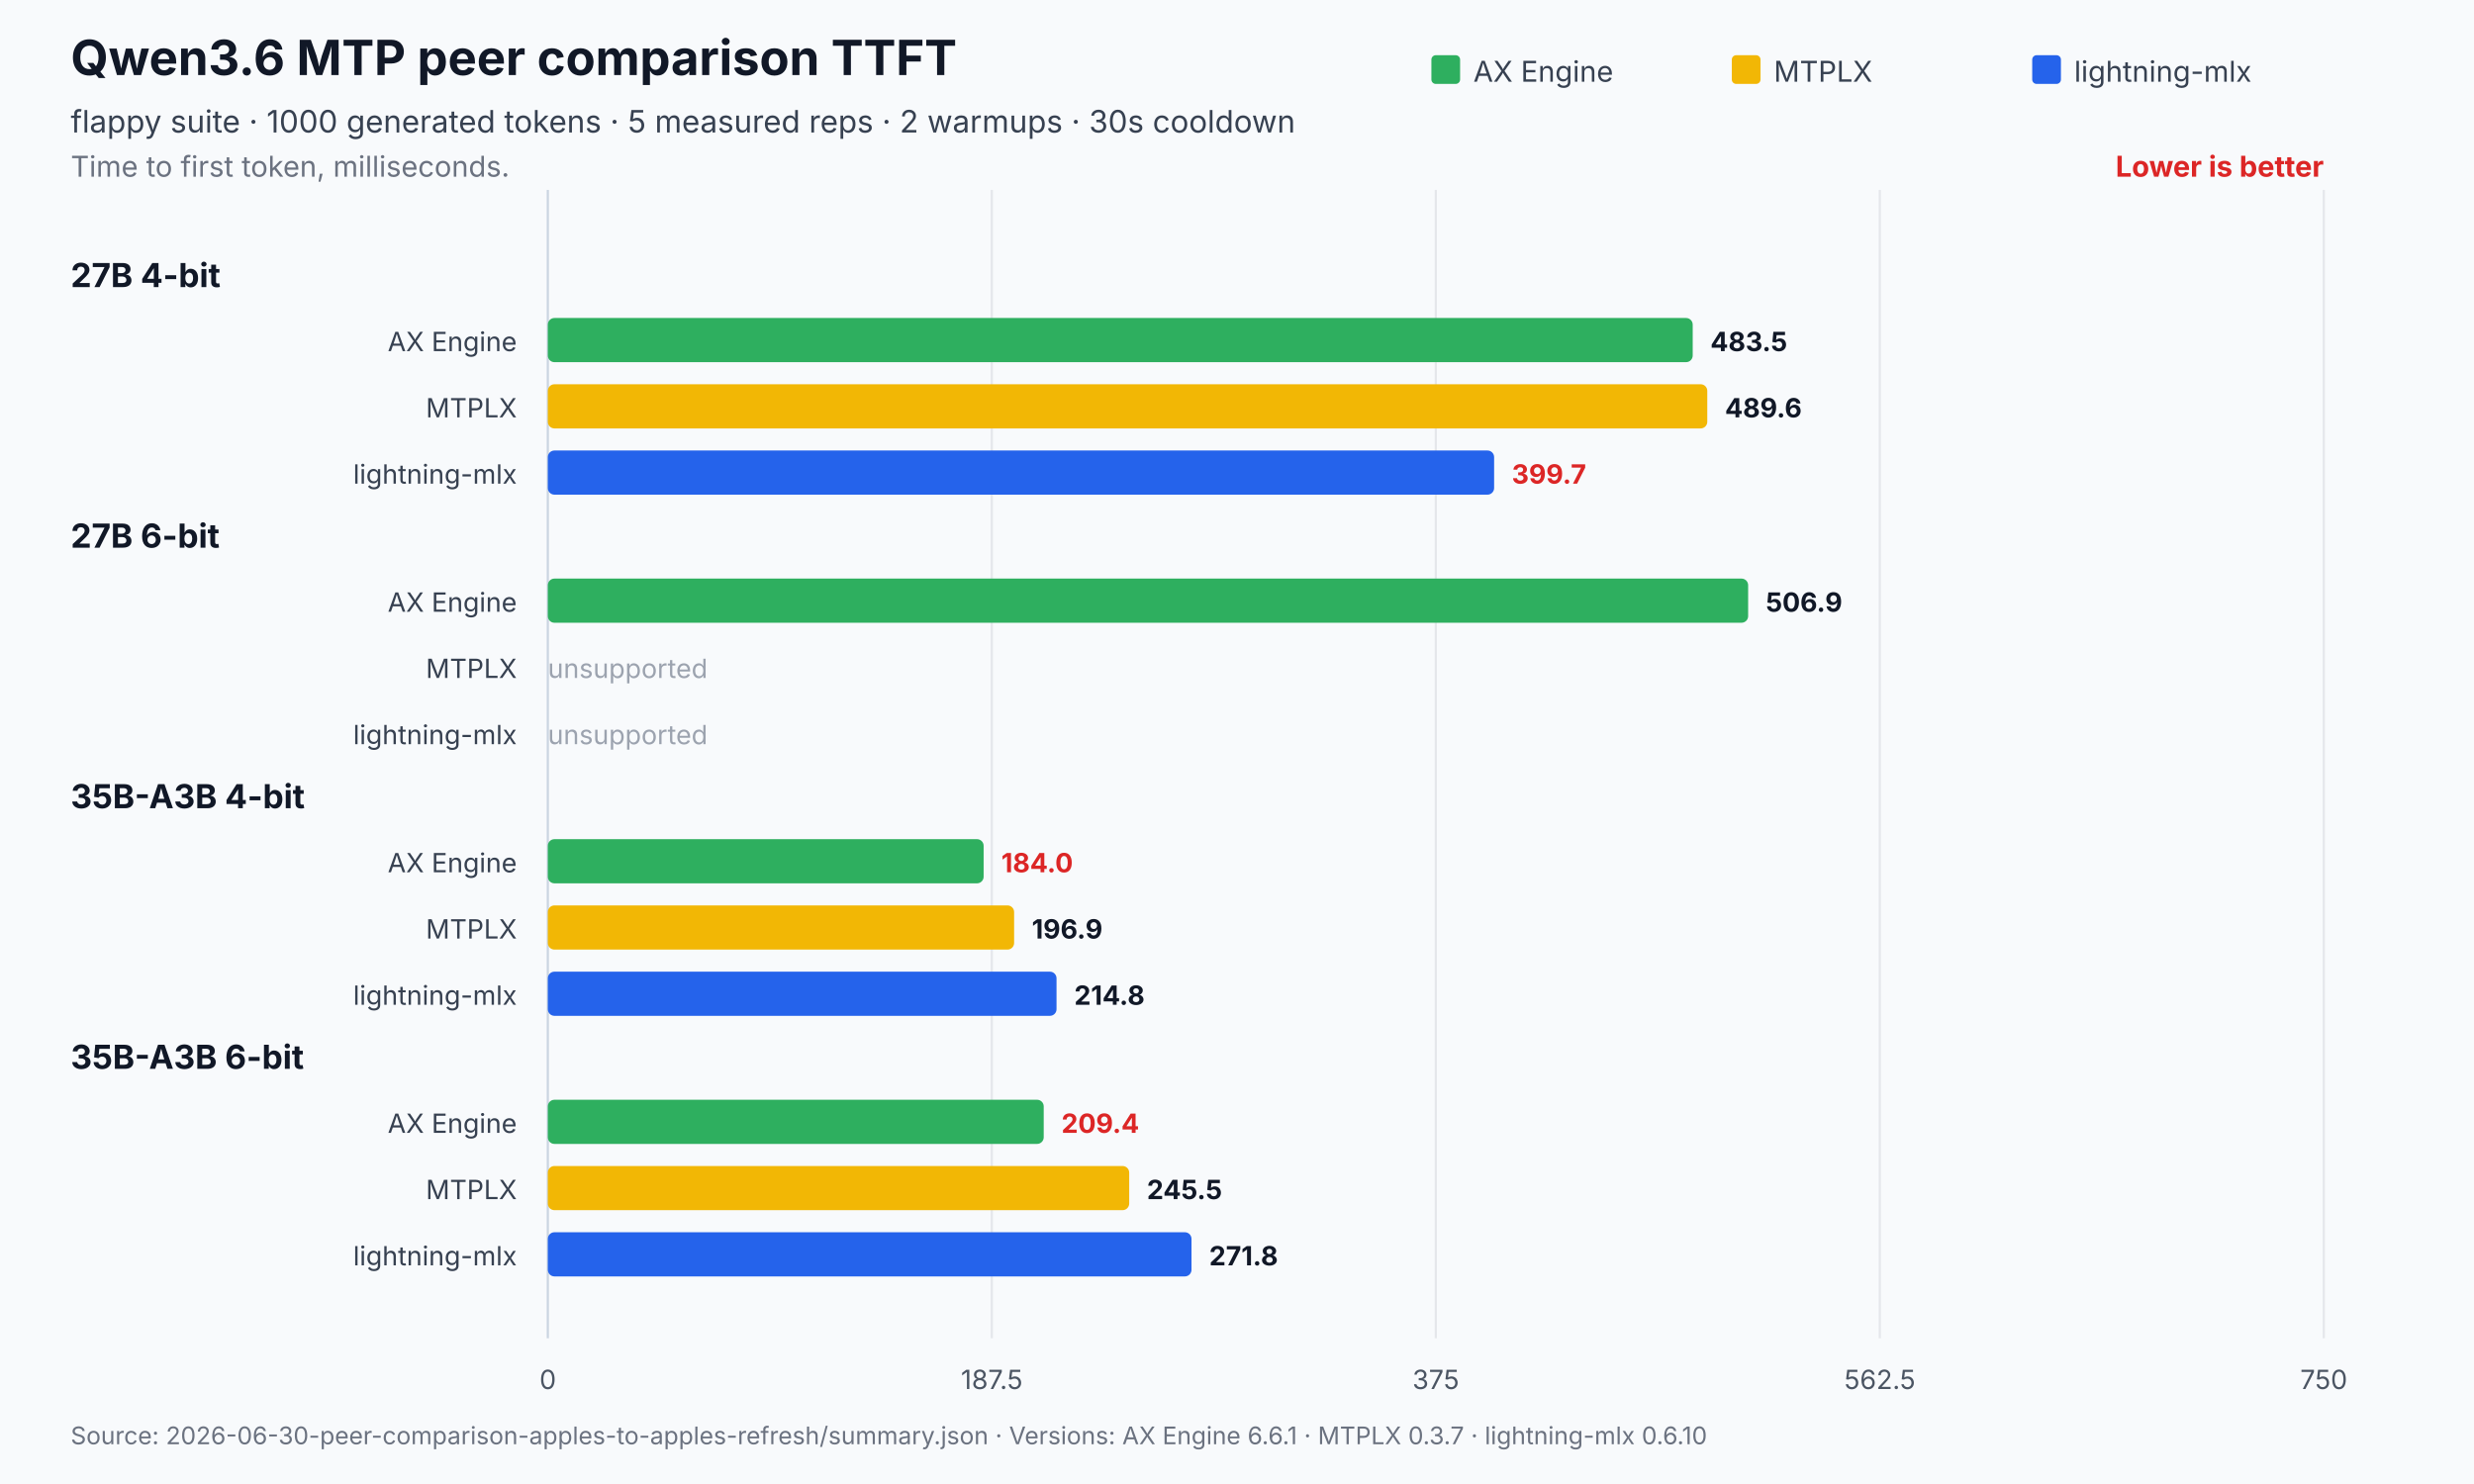
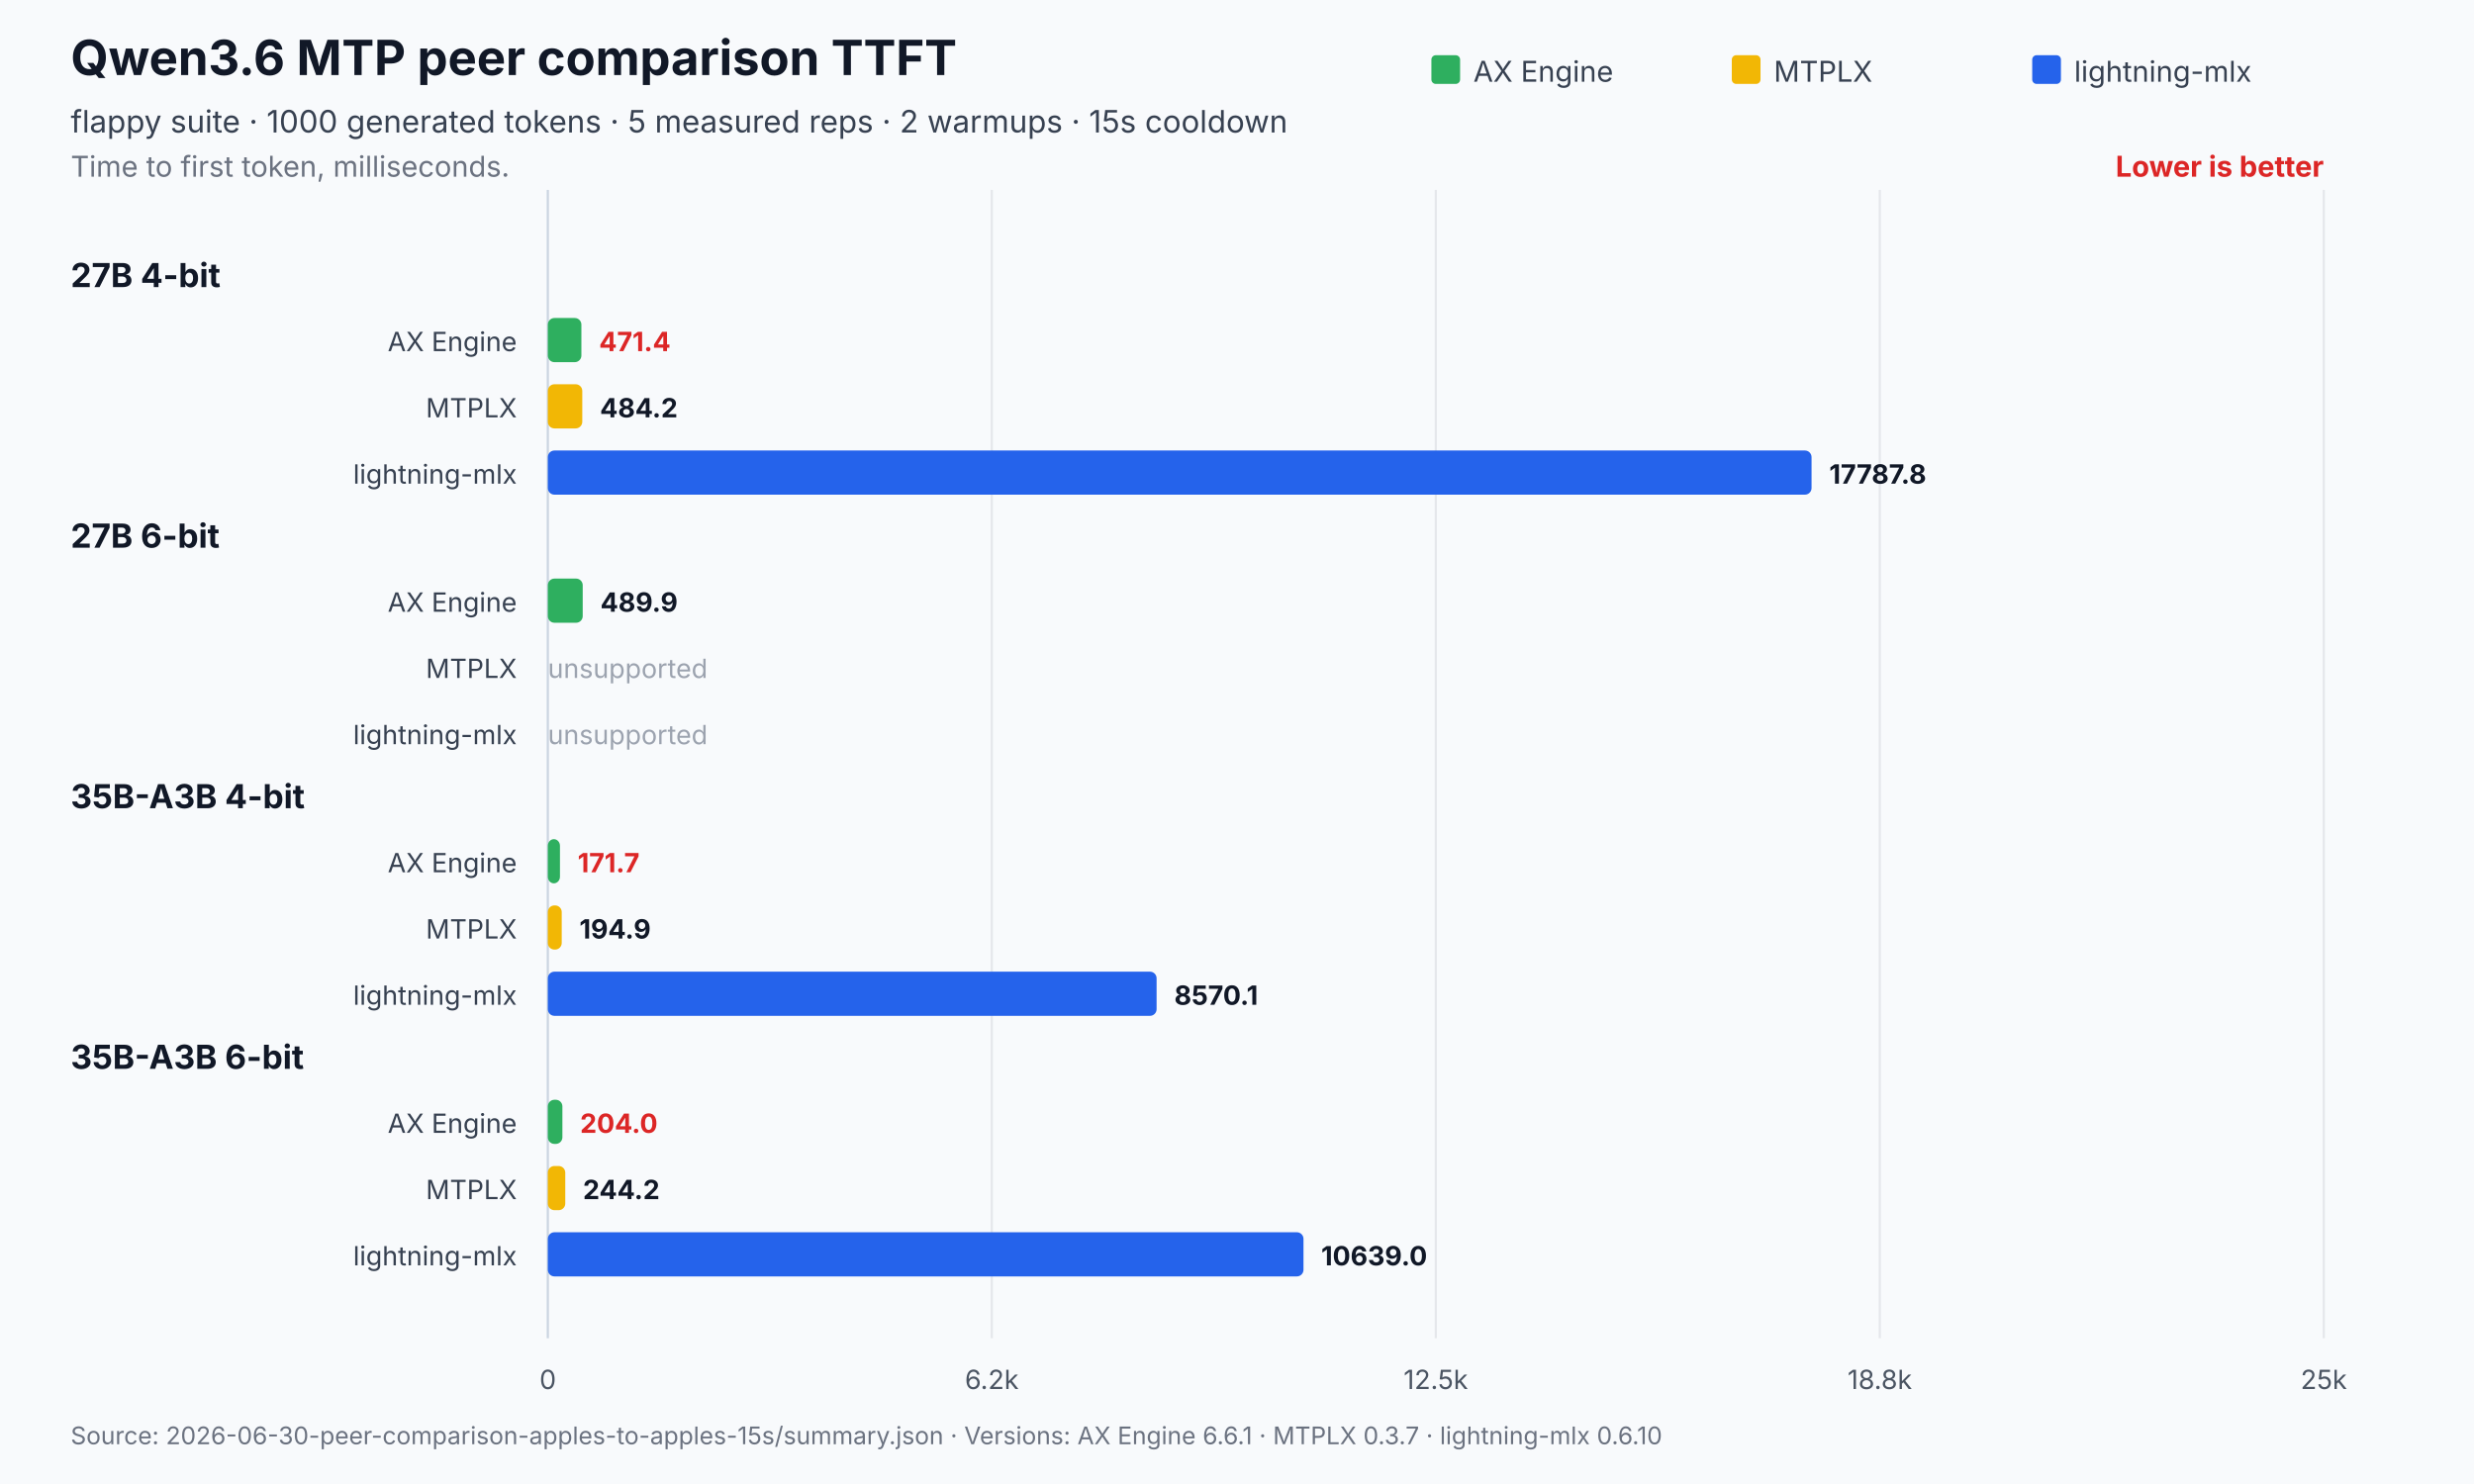
<svg xmlns="http://www.w3.org/2000/svg" width="1120" height="672" viewBox="0 0 1120 672" role="img" aria-labelledby="title desc">
  <rect width="1120" height="672" fill="#f8fafc" />
  <text x="32" y="34" font-family="Inter,Segoe UI,Arial,sans-serif" font-size="22" font-weight="700" fill="#111827">Qwen3.6 MTP peer comparison TTFT</text>
-   <text x="32" y="60" font-family="Inter,Segoe UI,Arial,sans-serif" font-size="14" fill="#374151">flappy suite · 1000 generated tokens · 5 measured reps · 2 warmups · 30s cooldown</text>
+   <text x="32" y="60" font-family="Inter,Segoe UI,Arial,sans-serif" font-size="14" fill="#374151">flappy suite · 1000 generated tokens · 5 measured reps · 2 warmups · 15s cooldown</text>
  <text x="32" y="80" font-family="Inter,Segoe UI,Arial,sans-serif" font-size="13" fill="#6b7280">Time to first token, milliseconds.</text>
  <text x="1052.0" y="80" text-anchor="end" font-family="Inter,Segoe UI,Arial,sans-serif" font-size="13" font-weight="700" fill="#dc2626">Lower is better</text>
  <line x1="248.0" y1="86.0" x2="248.0" y2="606" stroke="#cbd5e1" stroke-width="1" />
  <text x="248.0" y="629" text-anchor="middle" font-family="Inter,Segoe UI,Arial,sans-serif" font-size="12" fill="#4b5563">0</text>
  <line x1="449.0" y1="86.0" x2="449.0" y2="606" stroke="#e5e7eb" stroke-width="1" />
-   <text x="449.0" y="629" text-anchor="middle" font-family="Inter,Segoe UI,Arial,sans-serif" font-size="12" fill="#4b5563">187.5</text>
+   <text x="449.0" y="629" text-anchor="middle" font-family="Inter,Segoe UI,Arial,sans-serif" font-size="12" fill="#4b5563">6.2k</text>
  <line x1="650.0" y1="86.0" x2="650.0" y2="606" stroke="#e5e7eb" stroke-width="1" />
-   <text x="650.0" y="629" text-anchor="middle" font-family="Inter,Segoe UI,Arial,sans-serif" font-size="12" fill="#4b5563">375</text>
+   <text x="650.0" y="629" text-anchor="middle" font-family="Inter,Segoe UI,Arial,sans-serif" font-size="12" fill="#4b5563">12.5k</text>
  <line x1="851.0" y1="86.0" x2="851.0" y2="606" stroke="#e5e7eb" stroke-width="1" />
-   <text x="851.0" y="629" text-anchor="middle" font-family="Inter,Segoe UI,Arial,sans-serif" font-size="12" fill="#4b5563">562.5</text>
+   <text x="851.0" y="629" text-anchor="middle" font-family="Inter,Segoe UI,Arial,sans-serif" font-size="12" fill="#4b5563">18.8k</text>
  <line x1="1052.0" y1="86.0" x2="1052.0" y2="606" stroke="#e5e7eb" stroke-width="1" />
-   <text x="1052.0" y="629" text-anchor="middle" font-family="Inter,Segoe UI,Arial,sans-serif" font-size="12" fill="#4b5563">750</text>
+   <text x="1052.0" y="629" text-anchor="middle" font-family="Inter,Segoe UI,Arial,sans-serif" font-size="12" fill="#4b5563">25k</text>
  <rect x="648.0" y="25" width="13" height="13" rx="2" fill="#2eaf5f" />
  <text x="667.0" y="37" font-family="Inter,Segoe UI,Arial,sans-serif" font-size="13" fill="#374151">AX Engine</text>
  <rect x="784.0" y="25" width="13" height="13" rx="2" fill="#f2b705" />
  <text x="803.0" y="37" font-family="Inter,Segoe UI,Arial,sans-serif" font-size="13" fill="#374151">MTPLX</text>
  <rect x="920.0" y="25" width="13" height="13" rx="2" fill="#2563eb" />
  <text x="939.0" y="37" font-family="Inter,Segoe UI,Arial,sans-serif" font-size="13" fill="#374151">lightning-mlx</text>
  <text x="32" y="130.0" font-family="Inter,Segoe UI,Arial,sans-serif" font-size="15" font-weight="700" fill="#111827">27B 4-bit</text>
  <text x="234.0" y="159.0" text-anchor="end" font-family="Inter,Segoe UI,Arial,sans-serif" font-size="12" fill="#374151">AX Engine</text>
-   <rect x="248.0" y="144.0" width="518.3" height="20.0" rx="3" fill="#2eaf5f" />
-   <text x="774.3" y="159.0" font-family="Inter,Segoe UI,Arial,sans-serif" font-size="12" font-weight="700" fill="#111827">483.5</text>
+   <rect x="248.0" y="144.0" width="15.2" height="20.0" rx="3" fill="#2eaf5f" />
+   <text x="271.2" y="159.0" font-family="Inter,Segoe UI,Arial,sans-serif" font-size="12" font-weight="700" fill="#dc2626">471.4</text>
  <text x="234.0" y="189.0" text-anchor="end" font-family="Inter,Segoe UI,Arial,sans-serif" font-size="12" fill="#374151">MTPLX</text>
-   <rect x="248.0" y="174.0" width="524.9" height="20.0" rx="3" fill="#f2b705" />
-   <text x="780.9" y="189.0" font-family="Inter,Segoe UI,Arial,sans-serif" font-size="12" font-weight="700" fill="#111827">489.6</text>
+   <rect x="248.0" y="174.0" width="15.6" height="20.0" rx="3" fill="#f2b705" />
+   <text x="271.6" y="189.0" font-family="Inter,Segoe UI,Arial,sans-serif" font-size="12" font-weight="700" fill="#111827">484.2</text>
  <text x="234.0" y="219.0" text-anchor="end" font-family="Inter,Segoe UI,Arial,sans-serif" font-size="12" fill="#374151">lightning-mlx</text>
-   <rect x="248.0" y="204.0" width="428.4" height="20.0" rx="3" fill="#2563eb" />
-   <text x="684.4" y="219.0" font-family="Inter,Segoe UI,Arial,sans-serif" font-size="12" font-weight="700" fill="#dc2626">399.7</text>
+   <rect x="248.0" y="204.0" width="572.1" height="20.0" rx="3" fill="#2563eb" />
+   <text x="828.1" y="219.0" font-family="Inter,Segoe UI,Arial,sans-serif" font-size="12" font-weight="700" fill="#111827">17787.8</text>
  <text x="32" y="248.0" font-family="Inter,Segoe UI,Arial,sans-serif" font-size="15" font-weight="700" fill="#111827">27B 6-bit</text>
  <text x="234.0" y="277.0" text-anchor="end" font-family="Inter,Segoe UI,Arial,sans-serif" font-size="12" fill="#374151">AX Engine</text>
-   <rect x="248.0" y="262.0" width="543.4" height="20.0" rx="3" fill="#2eaf5f" />
-   <text x="799.4" y="277.0" font-family="Inter,Segoe UI,Arial,sans-serif" font-size="12" font-weight="700" fill="#111827">506.9</text>
+   <rect x="248.0" y="262.0" width="15.8" height="20.0" rx="3" fill="#2eaf5f" />
+   <text x="271.8" y="277.0" font-family="Inter,Segoe UI,Arial,sans-serif" font-size="12" font-weight="700" fill="#111827">489.9</text>
  <text x="234.0" y="307.0" text-anchor="end" font-family="Inter,Segoe UI,Arial,sans-serif" font-size="12" fill="#374151">MTPLX</text>
  <text x="248.0" y="307.0" font-family="Inter,Segoe UI,Arial,sans-serif" font-size="12" fill="#9ca3af">unsupported</text>
  <text x="234.0" y="337.0" text-anchor="end" font-family="Inter,Segoe UI,Arial,sans-serif" font-size="12" fill="#374151">lightning-mlx</text>
  <text x="248.0" y="337.0" font-family="Inter,Segoe UI,Arial,sans-serif" font-size="12" fill="#9ca3af">unsupported</text>
  <text x="32" y="366.0" font-family="Inter,Segoe UI,Arial,sans-serif" font-size="15" font-weight="700" fill="#111827">35B-A3B 4-bit</text>
  <text x="234.0" y="395.0" text-anchor="end" font-family="Inter,Segoe UI,Arial,sans-serif" font-size="12" fill="#374151">AX Engine</text>
-   <rect x="248.0" y="380.0" width="197.3" height="20.0" rx="3" fill="#2eaf5f" />
-   <text x="453.3" y="395.0" font-family="Inter,Segoe UI,Arial,sans-serif" font-size="12" font-weight="700" fill="#dc2626">184.0</text>
+   <rect x="248.0" y="380.0" width="5.5" height="20.0" rx="3" fill="#2eaf5f" />
+   <text x="261.5" y="395.0" font-family="Inter,Segoe UI,Arial,sans-serif" font-size="12" font-weight="700" fill="#dc2626">171.7</text>
  <text x="234.0" y="425.0" text-anchor="end" font-family="Inter,Segoe UI,Arial,sans-serif" font-size="12" fill="#374151">MTPLX</text>
-   <rect x="248.0" y="410.0" width="211.1" height="20.0" rx="3" fill="#f2b705" />
-   <text x="467.1" y="425.0" font-family="Inter,Segoe UI,Arial,sans-serif" font-size="12" font-weight="700" fill="#111827">196.9</text>
+   <rect x="248.0" y="410.0" width="6.3" height="20.0" rx="3" fill="#f2b705" />
+   <text x="262.3" y="425.0" font-family="Inter,Segoe UI,Arial,sans-serif" font-size="12" font-weight="700" fill="#111827">194.9</text>
  <text x="234.0" y="455.0" text-anchor="end" font-family="Inter,Segoe UI,Arial,sans-serif" font-size="12" fill="#374151">lightning-mlx</text>
-   <rect x="248.0" y="440.0" width="230.3" height="20.0" rx="3" fill="#2563eb" />
-   <text x="486.3" y="455.0" font-family="Inter,Segoe UI,Arial,sans-serif" font-size="12" font-weight="700" fill="#111827">214.8</text>
+   <rect x="248.0" y="440.0" width="275.6" height="20.0" rx="3" fill="#2563eb" />
+   <text x="531.6" y="455.0" font-family="Inter,Segoe UI,Arial,sans-serif" font-size="12" font-weight="700" fill="#111827">8570.1</text>
  <text x="32" y="484.0" font-family="Inter,Segoe UI,Arial,sans-serif" font-size="15" font-weight="700" fill="#111827">35B-A3B 6-bit</text>
  <text x="234.0" y="513.0" text-anchor="end" font-family="Inter,Segoe UI,Arial,sans-serif" font-size="12" fill="#374151">AX Engine</text>
-   <rect x="248.0" y="498.0" width="224.5" height="20.0" rx="3" fill="#2eaf5f" />
-   <text x="480.5" y="513.0" font-family="Inter,Segoe UI,Arial,sans-serif" font-size="12" font-weight="700" fill="#dc2626">209.4</text>
+   <rect x="248.0" y="498.0" width="6.6" height="20.0" rx="3" fill="#2eaf5f" />
+   <text x="262.6" y="513.0" font-family="Inter,Segoe UI,Arial,sans-serif" font-size="12" font-weight="700" fill="#dc2626">204.0</text>
  <text x="234.0" y="543.0" text-anchor="end" font-family="Inter,Segoe UI,Arial,sans-serif" font-size="12" fill="#374151">MTPLX</text>
-   <rect x="248.0" y="528.0" width="263.2" height="20.0" rx="3" fill="#f2b705" />
-   <text x="519.2" y="543.0" font-family="Inter,Segoe UI,Arial,sans-serif" font-size="12" font-weight="700" fill="#111827">245.5</text>
+   <rect x="248.0" y="528.0" width="7.9" height="20.0" rx="3" fill="#f2b705" />
+   <text x="263.9" y="543.0" font-family="Inter,Segoe UI,Arial,sans-serif" font-size="12" font-weight="700" fill="#111827">244.2</text>
  <text x="234.0" y="573.0" text-anchor="end" font-family="Inter,Segoe UI,Arial,sans-serif" font-size="12" fill="#374151">lightning-mlx</text>
-   <rect x="248.0" y="558.0" width="291.4" height="20.0" rx="3" fill="#2563eb" />
-   <text x="547.4" y="573.0" font-family="Inter,Segoe UI,Arial,sans-serif" font-size="12" font-weight="700" fill="#111827">271.8</text>
-   <text x="32" y="654" font-family="Inter,Segoe UI,Arial,sans-serif" font-size="11" fill="#6b7280">Source: 2026-06-30-peer-comparison-apples-to-apples-refresh/summary.json   ·   Versions: AX Engine 6.6.1 · MTPLX 0.3.7 · lightning-mlx 0.6.10</text>
+   <rect x="248.0" y="558.0" width="342.1" height="20.0" rx="3" fill="#2563eb" />
+   <text x="598.1" y="573.0" font-family="Inter,Segoe UI,Arial,sans-serif" font-size="12" font-weight="700" fill="#111827">10639.0</text>
+   <text x="32" y="654" font-family="Inter,Segoe UI,Arial,sans-serif" font-size="11" fill="#6b7280">Source: 2026-06-30-peer-comparison-apples-to-apples-15s/summary.json   ·   Versions: AX Engine 6.6.1 · MTPLX 0.3.7 · lightning-mlx 0.6.10</text>
</svg>
